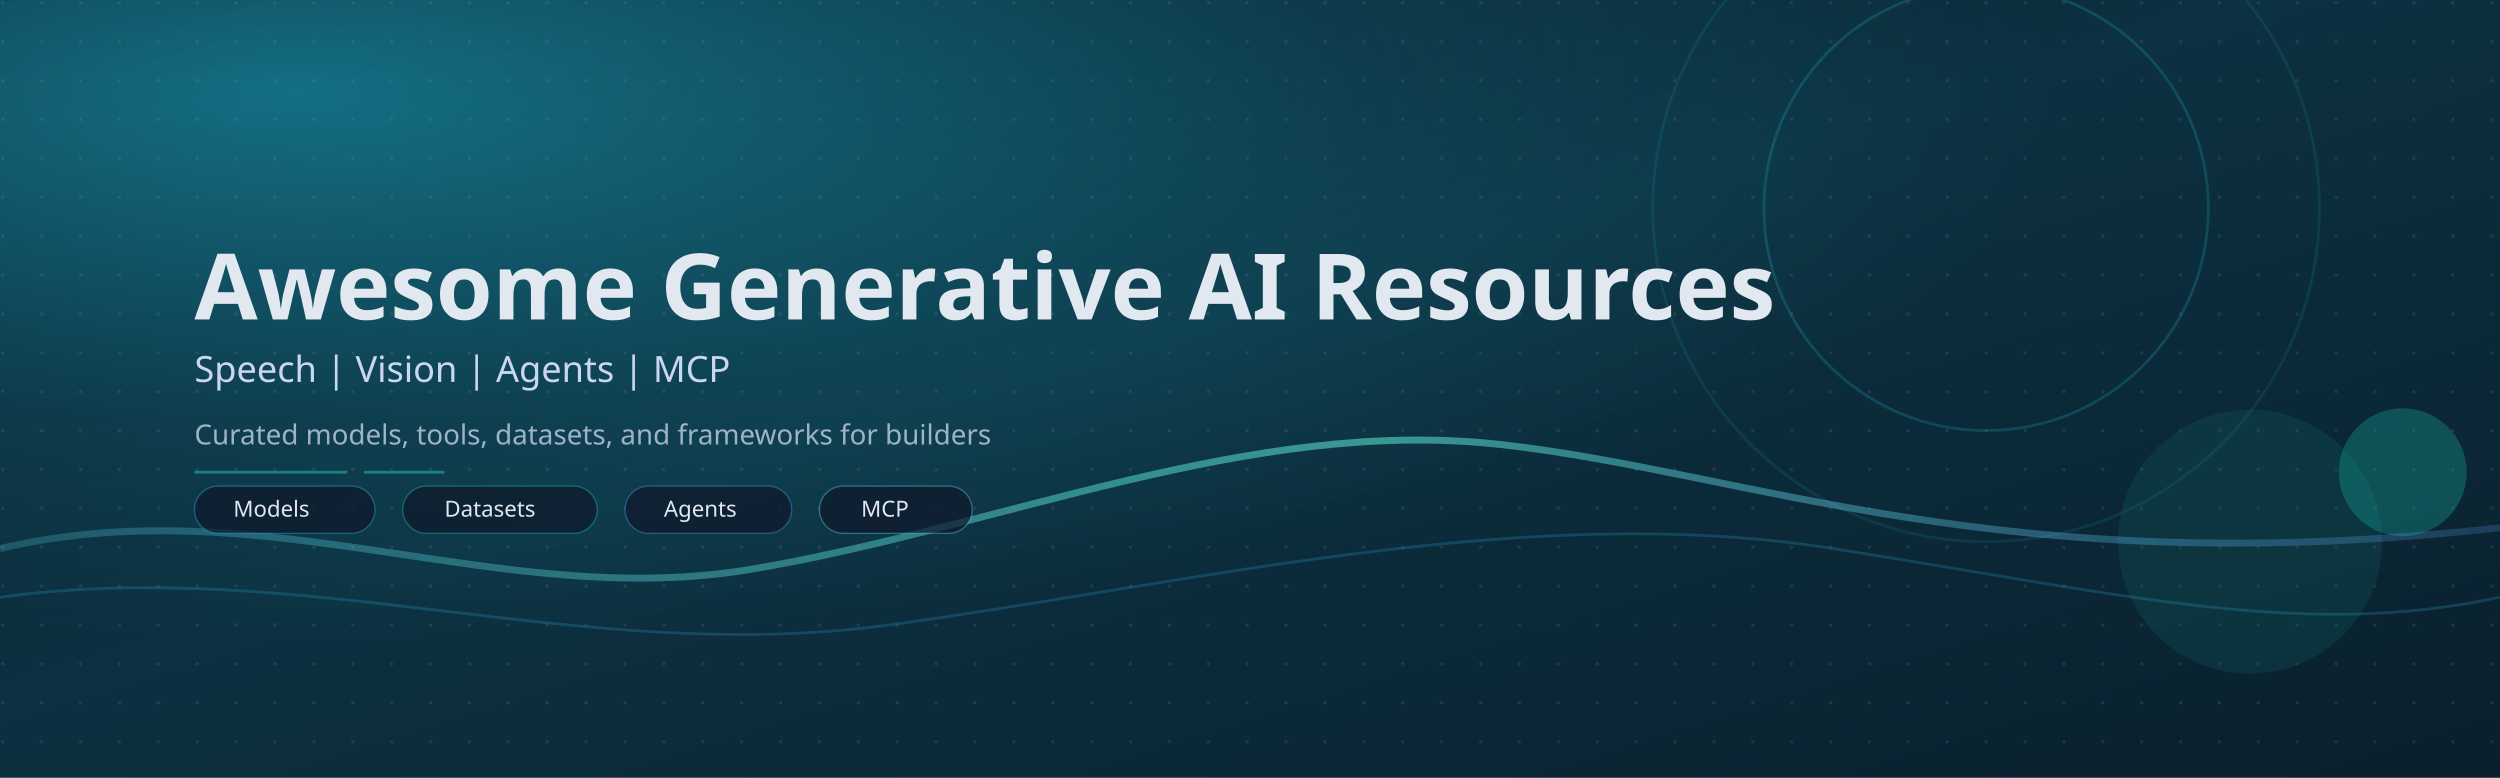
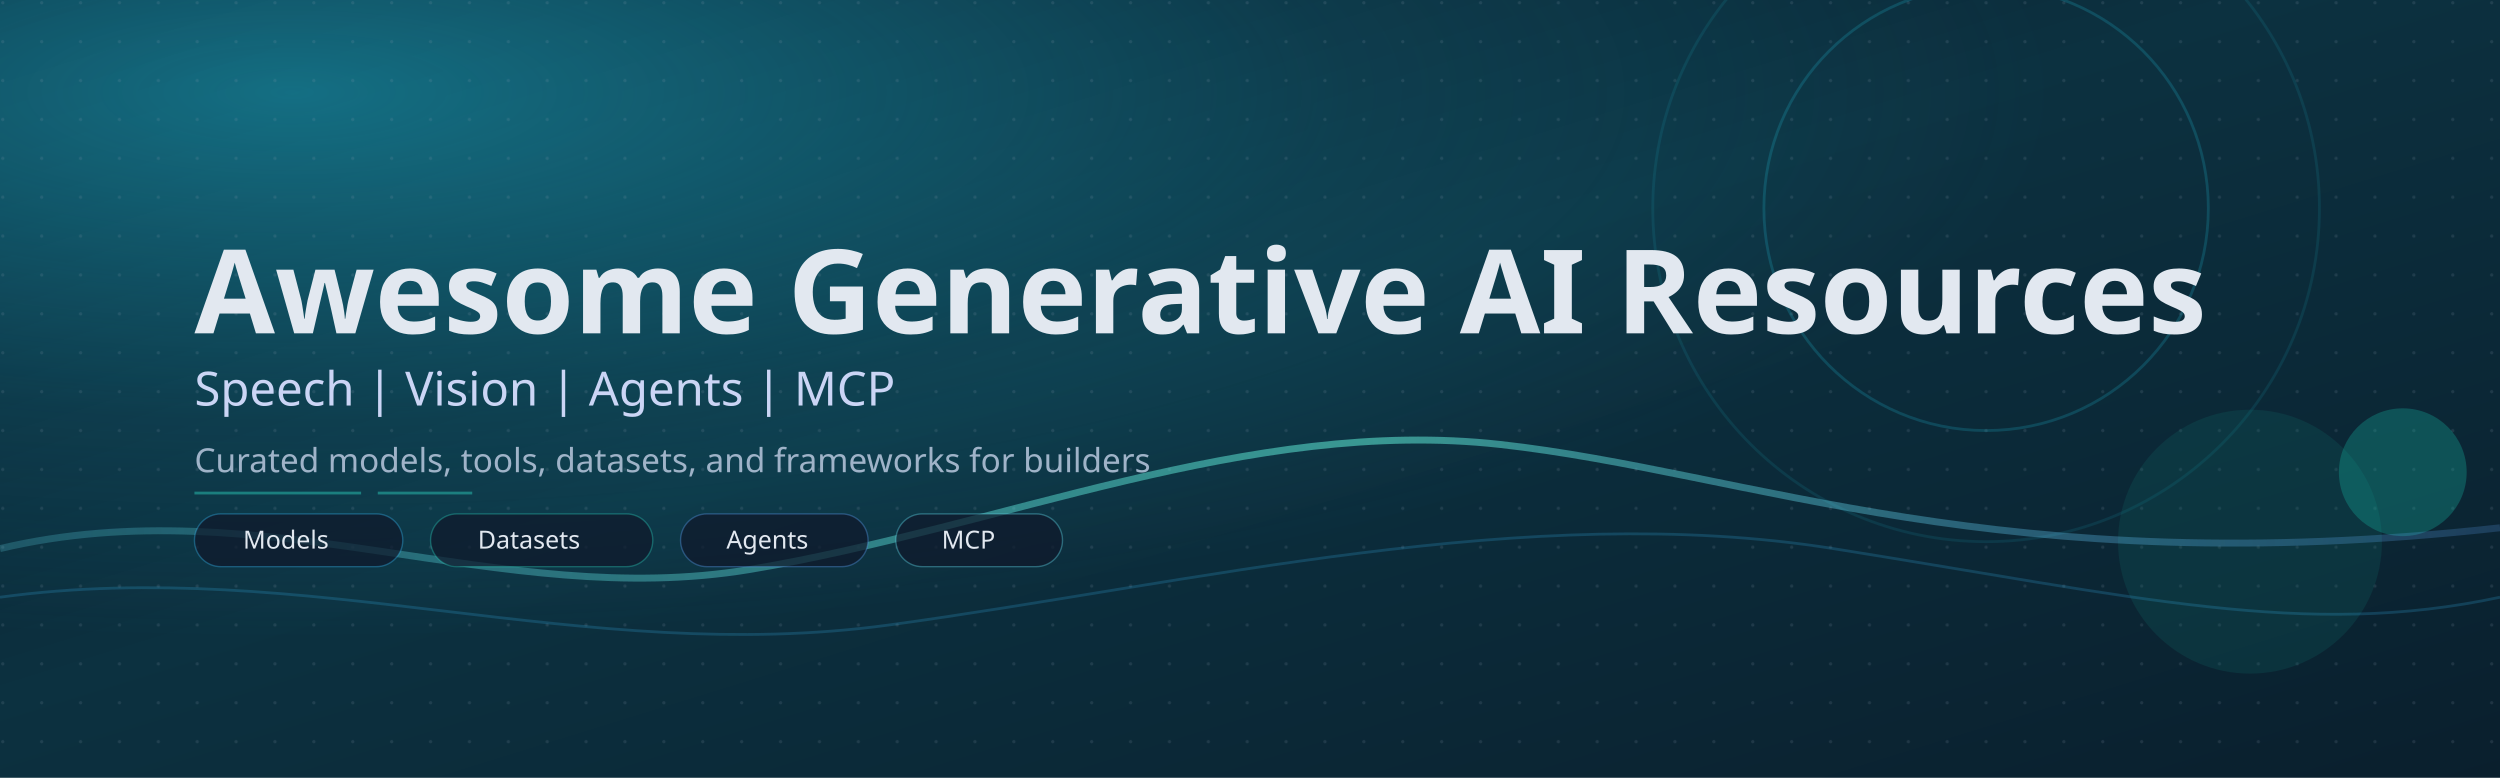
<svg xmlns="http://www.w3.org/2000/svg" width="1800" height="560" viewBox="0 0 1800 560">
  <defs>
    <linearGradient id="bg" x1="0" y1="0" x2="1" y2="1">
      <stop offset="0%" stop-color="#081524" />
      <stop offset="45%" stop-color="#0c3140" />
      <stop offset="100%" stop-color="#0a1f2d" />
    </linearGradient>
    <radialGradient id="glow" cx="0.12" cy="0.12" r="0.7">
      <stop offset="0%" stop-color="#22d3ee" stop-opacity="0.45" />
      <stop offset="60%" stop-color="#22d3ee" stop-opacity="0.12" />
      <stop offset="100%" stop-color="#22d3ee" stop-opacity="0" />
    </radialGradient>
    <pattern id="dots" width="28" height="28" patternUnits="userSpaceOnUse">
      <circle cx="2" cy="2" r="1.2" fill="#94a3b8" fill-opacity="0.15" />
    </pattern>
    <linearGradient id="wave" x1="0" y1="0" x2="1" y2="0">
      <stop offset="0%" stop-color="#67e8f9" stop-opacity="0.2" />
      <stop offset="55%" stop-color="#5eead4" stop-opacity="0.55" />
      <stop offset="100%" stop-color="#60a5fa" stop-opacity="0.2" />
    </linearGradient>
  </defs>
  <rect width="1800" height="560" fill="url(#bg)" />
  <rect width="1800" height="560" fill="url(#glow)" />
  <rect width="1800" height="560" fill="url(#dots)" />
  <circle cx="1430" cy="150" r="160" fill="none" stroke="#22d3ee" stroke-opacity="0.18" stroke-width="2" />
  <circle cx="1430" cy="150" r="240" fill="none" stroke="#22d3ee" stroke-opacity="0.1" stroke-width="2" />
  <circle cx="1620" cy="390" r="95" fill="#0f766e" fill-opacity="0.2" />
  <circle cx="1730" cy="340" r="46" fill="#14b8a6" fill-opacity="0.3" />
  <path d="M0 395 C 190 350, 360 440, 540 410 C 720 380, 900 300, 1080 320 C 1260 340, 1440 420, 1800 380" fill="none" stroke="url(#wave)" stroke-width="5" />
  <path d="M0 430 C 220 400, 420 480, 640 450 C 860 420, 1100 360, 1320 395 C 1540 430, 1660 460, 1800 430" fill="none" stroke="#38bdf8" stroke-opacity="0.2" stroke-width="2" />
  <g font-family="Space Grotesk, Sora, system-ui, sans-serif" fill="#e2e8f0">
-     <text x="140" y="230" font-size="66" font-weight="700">Awesome Generative AI Resources</text>
-     <text x="140" y="275" font-size="26" fill="#cbd5f5">Speech | Vision | Agents | MCP</text>
-     <text x="140" y="320" font-size="20" fill="#9fb3c8">Curated models, tools, datasets, and frameworks for builders</text>
+     <text x="140" y="240" font-size="84" font-weight="700">Awesome Generative AI Resources</text>
+     <text x="140" y="292" font-size="34" fill="#cbd5f5">Speech | Vision | Agents | MCP</text>
+     <text x="140" y="340" font-size="24" fill="#9fb3c8">Curated models, tools, datasets, and frameworks for builders</text>
  </g>
-   <g font-family="Space Grotesk, Sora, system-ui, sans-serif" font-size="16" fill="#e2e8f0">
-     <rect x="140" y="350" width="130" height="34" rx="17" fill="#0f172a" fill-opacity="0.7" stroke="#38bdf8" stroke-opacity="0.35" />
-     <text x="168" y="372">Models</text>
-     <rect x="290" y="350" width="140" height="34" rx="17" fill="#0f172a" fill-opacity="0.7" stroke="#2dd4bf" stroke-opacity="0.35" />
-     <text x="320" y="372">Datasets</text>
-     <rect x="450" y="350" width="120" height="34" rx="17" fill="#0f172a" fill-opacity="0.7" stroke="#60a5fa" stroke-opacity="0.35" />
-     <text x="478" y="372">Agents</text>
-     <rect x="590" y="350" width="110" height="34" rx="17" fill="#0f172a" fill-opacity="0.7" stroke="#67e8f9" stroke-opacity="0.35" />
-     <text x="620" y="372">MCP</text>
+   <g font-family="Space Grotesk, Sora, system-ui, sans-serif" font-size="18" fill="#e2e8f0">
+     <rect x="140" y="370" width="150" height="38" rx="19" fill="#0f172a" fill-opacity="0.7" stroke="#38bdf8" stroke-opacity="0.35" />
+     <text x="175" y="395">Models</text>
+     <rect x="310" y="370" width="160" height="38" rx="19" fill="#0f172a" fill-opacity="0.7" stroke="#2dd4bf" stroke-opacity="0.35" />
+     <text x="344" y="395">Datasets</text>
+     <rect x="490" y="370" width="135" height="38" rx="19" fill="#0f172a" fill-opacity="0.7" stroke="#60a5fa" stroke-opacity="0.35" />
+     <text x="523" y="395">Agents</text>
+     <rect x="645" y="370" width="120" height="38" rx="19" fill="#0f172a" fill-opacity="0.7" stroke="#67e8f9" stroke-opacity="0.35" />
+     <text x="678" y="395">MCP</text>
  </g>
  <g stroke="#2dd4bf" stroke-opacity="0.45" stroke-width="2">
-     <line x1="140" y1="340" x2="250" y2="340" />
-     <line x1="262" y1="340" x2="320" y2="340" />
+     <line x1="140" y1="355" x2="260" y2="355" />
+     <line x1="272" y1="355" x2="340" y2="355" />
  </g>
</svg>
